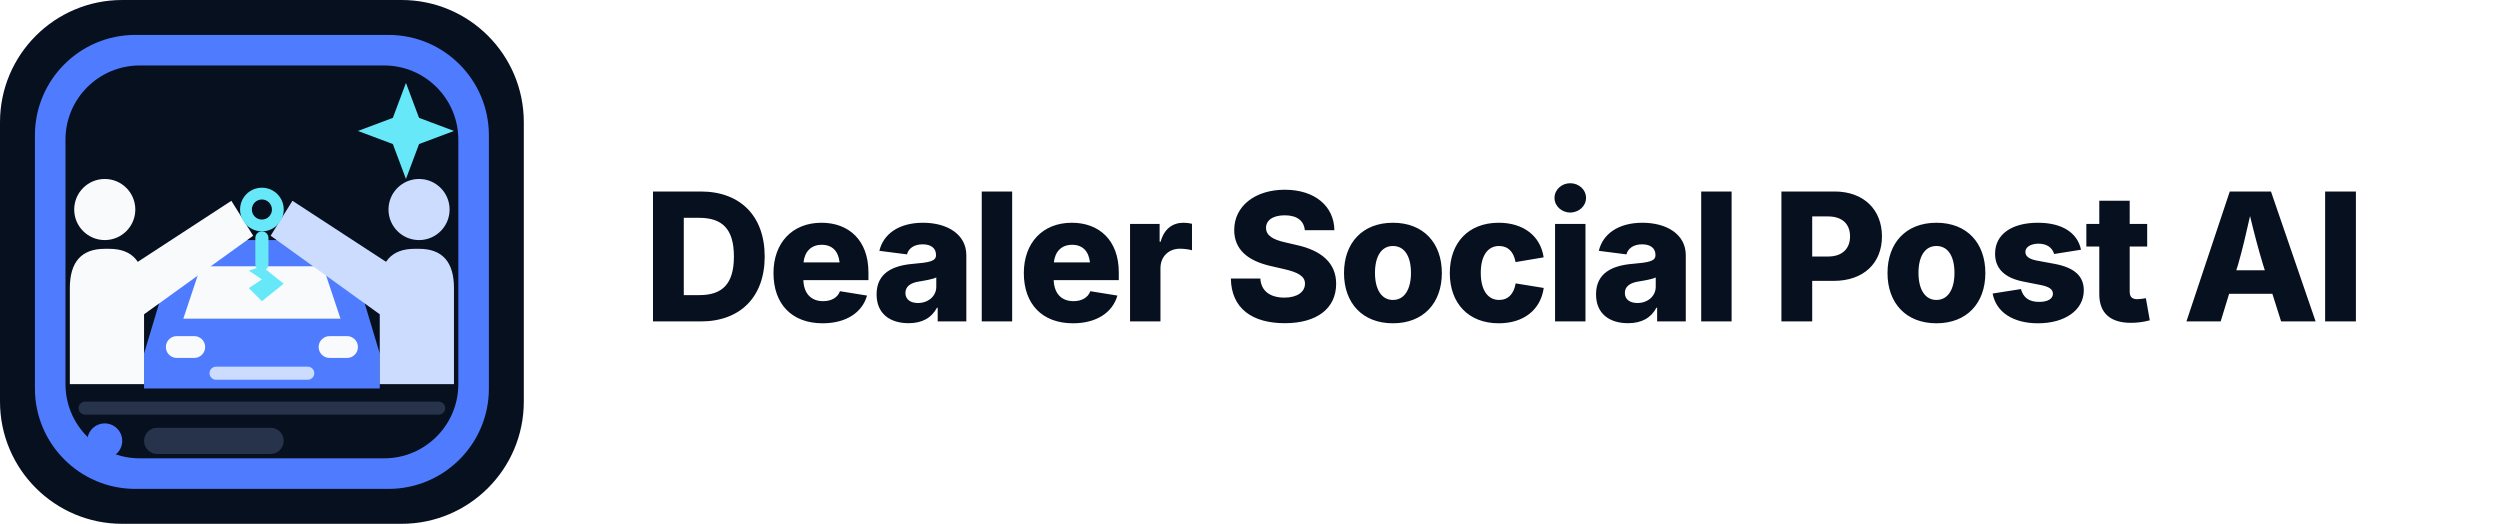
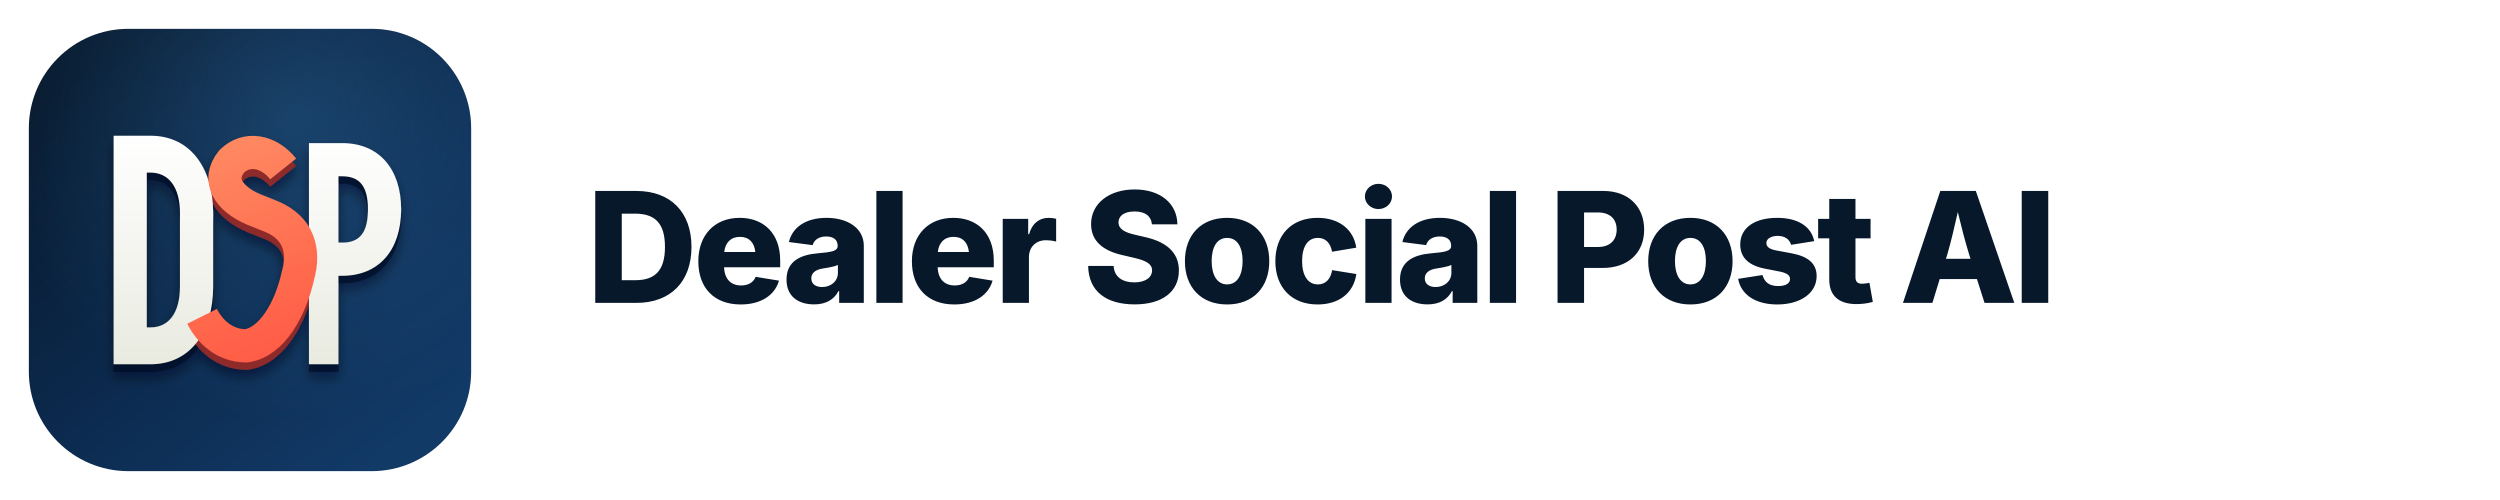
- <svg xmlns="http://www.w3.org/2000/svg" viewBox="0 0 420 88">
-   <g transform="scale(.7333333)">
-     <rect width="120" height="120" rx="28" fill="#07101f" />
-     <rect x="8" y="8" width="104" height="104" rx="23" fill="#4f7cff" />
-     <rect x="15" y="15" width="90" height="90" rx="17" fill="#07101f" />
-     <path d="M33 81 39 61q2-6 8-6h26q6 0 8 6l6 20v8H33Z" fill="#4f7cff" />
-     <path d="m46 61-4 12h36l-4-12Z" fill="#f8fafc" />
-     <rect x="38" y="77" width="9" height="5" rx="2.5" fill="#f8fafc" />
-     <rect x="73" y="77" width="9" height="5" rx="2.5" fill="#f8fafc" />
-     <rect x="48" y="84" width="24" height="3" rx="1.5" fill="#cbdcff" />
-     <circle cx="24" cy="48" r="7" fill="#f8fafc" />
-     <path d="M16 88V66q0-9 8-9h1q8 0 8 9v22Z" fill="#f8fafc" />
-     <path d="m30 61 23-15 5 8-25 18Z" fill="#f8fafc" />
-     <circle cx="96" cy="48" r="7" fill="#cbdcff" />
-     <path d="M87 88V66q0-9 8-9h1q8 0 8 9v22Z" fill="#cbdcff" />
-     <path d="m90 61-23-15-5 8 25 18Z" fill="#cbdcff" />
-     <circle cx="60" cy="48" r="5" fill="#67e8f9" />
-     <circle cx="60" cy="48" r="2.3" fill="#07101f" />
-     <rect x="58.5" y="53" width="3" height="9" rx="1.5" fill="#67e8f9" />
-     <path d="m60 61 5 4-5 4-3-3 3-2-3-2Z" fill="#67e8f9" />
-     <rect x="18" y="92" width="84" height="3" rx="1.5" fill="#26334a" />
-     <circle cx="24" cy="101" r="4" fill="#4f7cff" />
-     <rect x="33" y="98" width="32" height="6" rx="3" fill="#26334a" />
-     <path d="m93 19 3 8 8 3-8 3-3 8-3-8-8-3 8-3Z" fill="#67e8f9" />
+ <svg xmlns="http://www.w3.org/2000/svg" viewBox="0 0 520 104" role="img" aria-labelledby="horizontal-title horizontal-description">
+   <defs>
+     <linearGradient id="horizontal-bg" x1="18" y1="8" x2="101" y2="112" gradientUnits="userSpaceOnUse">
+       <stop stop-color="#07182B" />
+       <stop offset="0.58" stop-color="#0C2B50" />
+       <stop offset="1" stop-color="#123A67" />
+     </linearGradient>
+     <radialGradient id="horizontal-light" cx="0" cy="0" r="1" gradientTransform="translate(72 24) rotate(112) scale(82)" gradientUnits="userSpaceOnUse">
+       <stop stop-color="#2F6DA5" stop-opacity="0.42" />
+       <stop offset="1" stop-color="#2F6DA5" stop-opacity="0" />
+     </radialGradient>
+     <linearGradient id="horizontal-ivory" x1="0" y1="28" x2="0" y2="93" gradientUnits="userSpaceOnUse">
+       <stop stop-color="#FFFFFF" />
+       <stop offset="1" stop-color="#E8EADF" />
+     </linearGradient>
+     <linearGradient id="horizontal-coral" x1="48" y1="31" x2="70" y2="90" gradientUnits="userSpaceOnUse">
+       <stop stop-color="#FF8A62" />
+       <stop offset="1" stop-color="#FF5A44" />
+     </linearGradient>
+     <filter id="horizontal-shadow" x="-25%" y="-25%" width="150%" height="170%" color-interpolation-filters="sRGB">
+       <feDropShadow dx="0" dy="2" stdDeviation="1.5" flood-color="#020817" flood-opacity="0.48" />
+     </filter>
+   </defs>
+   <g transform="translate(6 6) scale(.7666667)" aria-hidden="true">
+     <rect width="120" height="120" rx="27" fill="url(#horizontal-bg)" />
+     <rect width="120" height="120" rx="27" fill="url(#horizontal-light)" />
+     <g filter="url(#horizontal-shadow)">
+       <path d="M23 29h10c11 0 17 9 17 21v20c0 12-6 21-17 21H23V29Zm9 10v42h1c5 0 8-4 8-11V50c0-7-3-11-8-11h-1Z" fill="#031126" fill-opacity="0.75" transform="translate(0 2)" />
+       <path d="M76 31h9c10 0 16 7 16 18s-6 18-16 18h-1v24h-8V31Zm8 9v18h1c5 0 7-3 7-9s-2-9-7-9h-1Z" fill="#031126" fill-opacity="0.75" transform="translate(0 2)" />
+       <path d="M69 38c-4-5-10-6-14-2-4 5-1 10 6 13l5 2c7 3 9 9 7 16-2 9-7 18-14 19-6 0-10-4-12-8" fill="none" stroke="#8F2C2B" stroke-width="9" stroke-linecap="butt" stroke-linejoin="round" transform="translate(0 2)" />
+       <path d="M23 29h10c11 0 17 9 17 21v20c0 12-6 21-17 21H23V29Zm9 10v42h1c5 0 8-4 8-11V50c0-7-3-11-8-11h-1Z" fill="url(#horizontal-ivory)" />
+       <path d="M76 31h9c10 0 16 7 16 18s-6 18-16 18h-1v24h-8V31Zm8 9v18h1c5 0 7-3 7-9s-2-9-7-9h-1Z" fill="url(#horizontal-ivory)" />
+       <path d="M69 38c-4-5-10-6-14-2-4 5-1 10 6 13l5 2c7 3 9 9 7 16-2 9-7 18-14 19-6 0-10-4-12-8" fill="none" stroke="url(#horizontal-coral)" stroke-width="9" stroke-linecap="butt" stroke-linejoin="round" />
+     </g>
  </g>
-   <text id="wordmark" x="108" y="54" font-family="Inter" font-size="30" font-weight="800" letter-spacing="-0.8" fill="#07101f">Dealer Social Post AI</text>
+   <text id="wordmark" x="122" y="63" direction="ltr" font-family="Inter, Arial, sans-serif" font-size="32" font-weight="800" letter-spacing="-1" fill="#07182B">Dealer Social Post AI</text>
</svg>
